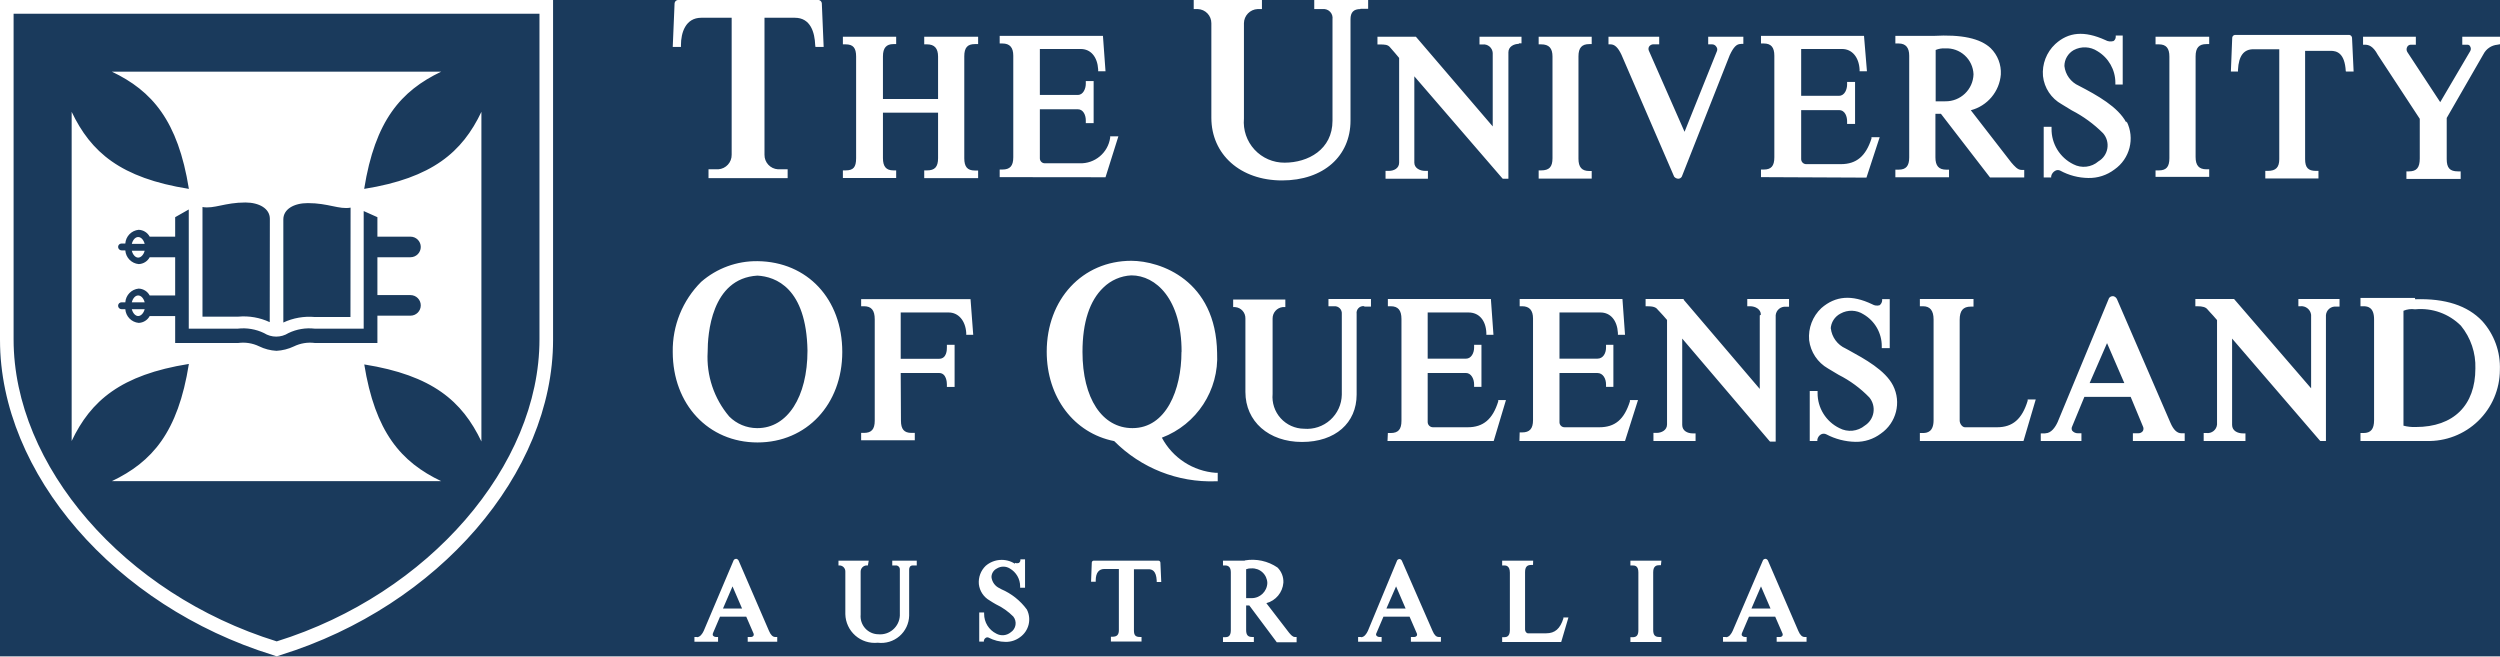
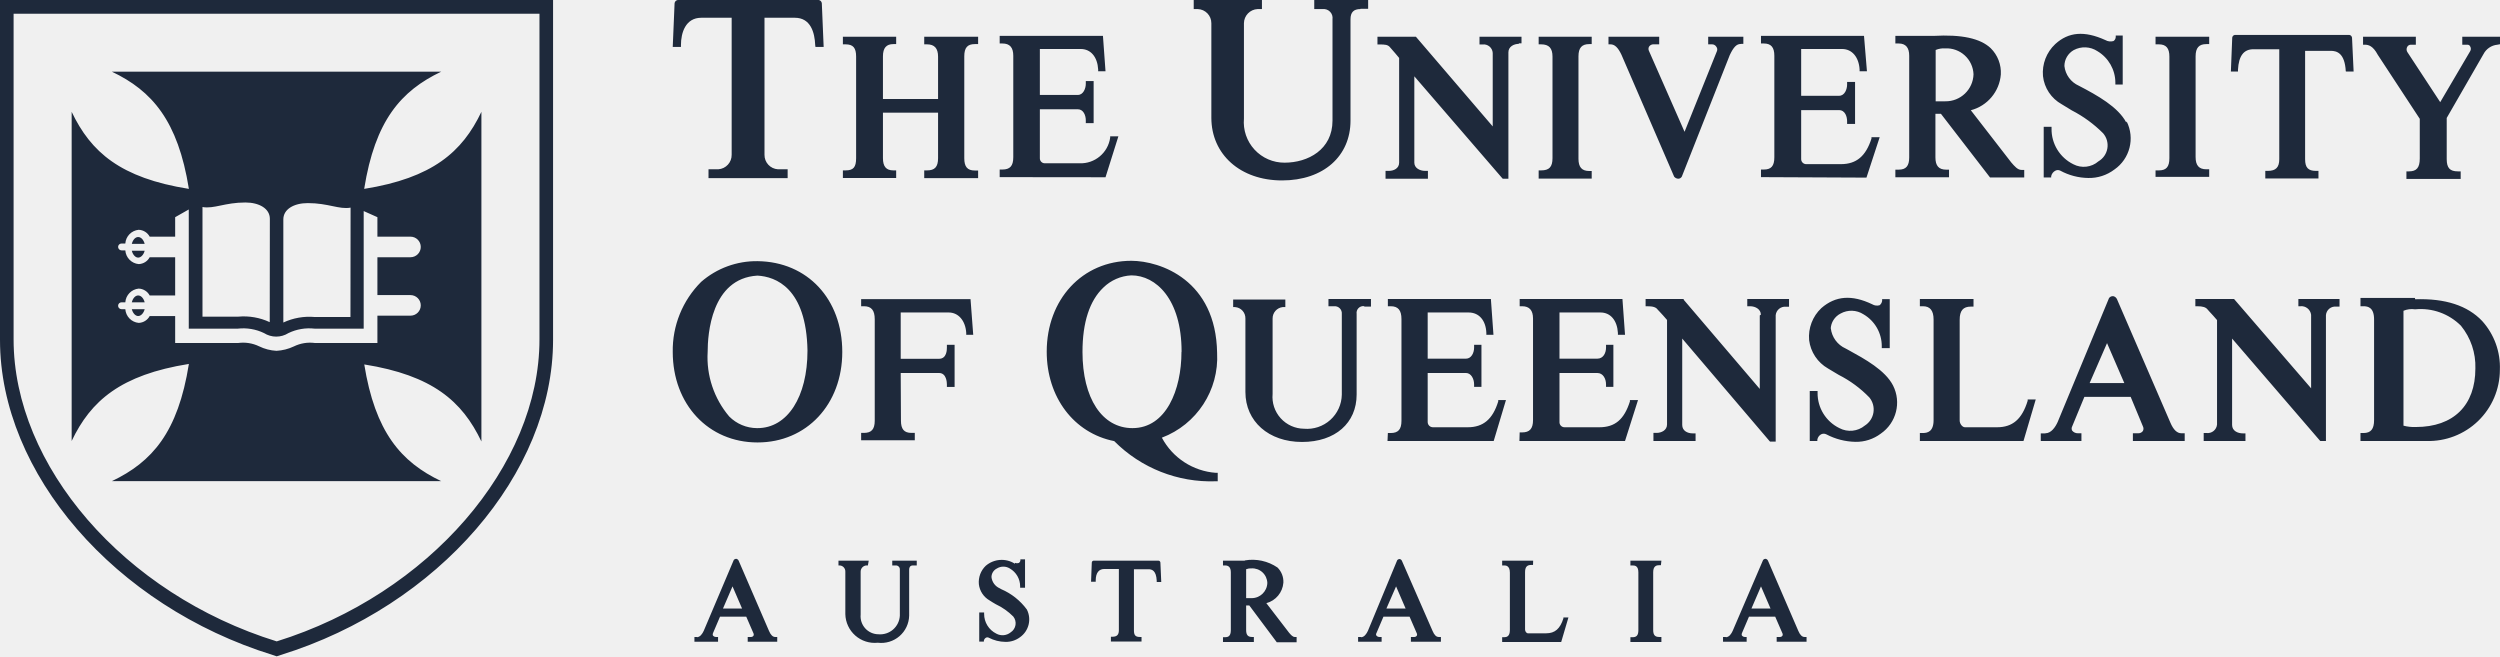
<svg xmlns="http://www.w3.org/2000/svg" viewBox="0 0 204.09 53.58">
-   <rect width="204.09" height="53.58" fill="#1a3a5c" />
  <defs>
-     <style>.mono-white{fill:#fff;}</style>
+     <style>.mono-white{fill:#1E293B;}</style>
  </defs>
  <path class="mono-white" d="M379.88,421.41h-3.11V422h.15c.46,0,.71.08.86.28l.17.19c.19.2.35.38.59.66v8.53a.77.77,0,0,1-.86.69h-.23V433h3.41v-.62h-.2c-.44,0-.89-.21-.89-.69v-7.05l7.15,8.31.05.05h.46V422.73a.76.76,0,0,1,.84-.7h.27v-.62h-3.36V422h.16a.8.8,0,0,1,.88.7v6l-6.29-7.29Zm-39.35,25.27.78-1.81.78,1.81ZM338.44,449h-.23v.39h1.93V449H340a.32.32,0,0,1-.25-.12.23.23,0,0,1,0-.18l.58-1.36h2.14l.59,1.36a.22.22,0,0,1,0,.2.24.24,0,0,1-.19.1h-.28v.39h2.44V449h-.17c-.19,0-.36-.16-.5-.49l-2.48-5.74a.28.28,0,0,0-.18-.15.26.26,0,0,0-.22.1L339,448.5c-.11.24-.29.52-.56.52m-5.26-6.25h-2.53v.39h.18c.22,0,.47.06.47.57v4.72c0,.4-.14.57-.47.57h-.18v.39h2.53V449H333c-.35,0-.49-.17-.49-.57v-4.72c0-.51.28-.57.49-.57h.14ZM321.59,433h8.62l1.06-3.34h-.66l0,.11c-.47,1.48-1.22,2.11-2.5,2.11h-2.84a.41.41,0,0,1-.41-.43v-4h3.09c.47,0,.71.47.71.93v.2h.6v-3.43h-.6v.23c0,.43-.22.9-.71.9h-3.09v-3.77h3.35c.81,0,1.36.64,1.42,1.67v.15h.58l-.21-2.92h-8.39V422h.2c.6,0,.89.34.89,1v8.3c0,.7-.28,1-.89,1h-.2Zm1.12,9.77h-2.53v.39h.16c.12,0,.47,0,.47.59v4.69c0,.52-.27.58-.47.58h-.16v.39H325l.59-2h-.41l0,.07c-.26.84-.69,1.22-1.4,1.22h-1.5c-.11,0-.23-.15-.23-.3v-4.69c0-.41.15-.59.5-.59h.15ZM310.82,433h8.67l1-3.34h-.63l0,.11c-.45,1.46-1.23,2.11-2.49,2.11h-2.82a.43.43,0,0,1-.45-.43v-4h3.13c.41,0,.66.47.66.93v.2h.6v-3.43h-.6v.23c0,.43-.23.9-.66.9h-3.13v-3.77h3.34c.85,0,1.41.64,1.45,1.67v.15h.58l-.21-2.92h-8.41V422h.23c.61,0,.88.33.88,1.05v8.3c0,.71-.27,1-.88,1h-.23Zm-.09,13.68.79-1.81.78,1.81ZM308.65,449h-.23v.39h1.92V449h-.19a.31.31,0,0,1-.24-.12.17.17,0,0,1,0-.18l.58-1.36h2.13l.59,1.36a.22.22,0,0,1,0,.2.26.26,0,0,1-.2.1h-.28v.39h2.45V449H315c-.2,0-.36-.16-.5-.49L312,442.79a.25.25,0,0,0-.17-.15.24.24,0,0,0-.22.1l-2.39,5.76c-.11.24-.3.52-.56.52m-9.38-5.55a1,1,0,0,1,.43-.07,1.23,1.23,0,0,1,1.3,1.19,1.28,1.28,0,0,1-1.3,1.24h-.43Zm-.11-.7h-1.78v.39h.17c.31,0,.47.18.47.57v4.72c0,.51-.25.57-.47.57h-.17v.39h2.52V449h-.15c-.34,0-.48-.17-.48-.57v-2h.26l2.24,3h1.62V449h-.15c-.17,0-.31-.17-.46-.34l-1.86-2.42a1.88,1.88,0,0,0,1.39-1.67h0a1.63,1.63,0,0,0-.48-1.24,3.64,3.64,0,0,0-2.67-.58m-12.49.15-.06,1.59H287v-.1c0-.64.27-.94.7-.94h1.19v5c0,.37-.16.53-.52.53h-.13v.39h2.5V449h-.13c-.36,0-.49-.14-.49-.53v-5h1.18c.29,0,.64.1.68.94v.1h.37l-.07-1.59a.17.17,0,0,0-.15-.15h-5.3a.16.16,0,0,0-.15.15m-15.6-15.47h3.13c.61,0,.64.78.64.93v.21h.63v-3.44h-.63v.23c0,.15,0,.91-.64.91h-3.13v-3.78H275c.79,0,1.37.67,1.43,1.67v.15H277l-.22-2.91h-8.93V422h.23c.61,0,.88.33.88,1.07v8.27c0,.71-.27,1-.88,1h-.23v.6h4.38v-.6h-.27c-.6,0-.86-.3-.86-1Zm-2.61,15.32H266v.39h.11a.49.49,0,0,1,.45.51v3.47a2.4,2.4,0,0,0,2.65,2.33,2.28,2.28,0,0,0,2.56-2.21V443.5c0-.16.06-.34.31-.34h.31v-.39h-2v.39h.28a.32.32,0,0,1,.34.34v3.76a1.61,1.61,0,0,1-1.75,1.52,1.47,1.47,0,0,1-1.45-1.61v-3.5a.51.51,0,0,1,.45-.51h.14Zm-11.9,3.91.78-1.81.78,1.81ZM254.47,449h-.23v.39h1.93V449H256a.32.32,0,0,1-.25-.12.23.23,0,0,1,0-.18l.58-1.36h2.14l.59,1.36a.22.22,0,0,1,0,.2.24.24,0,0,1-.19.1h-.28v.39H261V449h-.17c-.19,0-.36-.16-.5-.49l-2.48-5.74a.28.28,0,0,0-.18-.15.26.26,0,0,0-.22.1L255,448.5c-.11.24-.3.52-.57.52m-46.12-27.34h1.05c-.08-.32-.29-.56-.53-.56s-.44.24-.52.56m1.05.56h-1.05c.08.32.29.56.52.56s.45-.24.53-.56m-1.05-5.33h1.05c-.08-.32-.29-.56-.53-.56s-.44.24-.52.56m1.05.56h-1.05c.08.32.29.56.52.56s.45-.24.53-.56M223.25,425a3,3,0,0,0-1.71.28,3.79,3.79,0,0,1-1.42.36,3.65,3.65,0,0,1-1.42-.37A3,3,0,0,0,217,425h-5.15V422.8h-2.08a1.06,1.06,0,0,1-.9.56,1.21,1.21,0,0,1-1.09-1.12h-.31a.28.28,0,1,1,0-.56h.31a1.21,1.21,0,0,1,1.09-1.12,1.06,1.06,0,0,1,.9.56h2.08V418h-2.08a1.06,1.06,0,0,1-.9.56,1.21,1.21,0,0,1-1.09-1.12h-.31a.29.29,0,0,1-.28-.28.28.28,0,0,1,.28-.28h.31a1.21,1.21,0,0,1,1.09-1.12,1.06,1.06,0,0,1,.9.56h2.08v-1.59l1.11-.63v9.73h4a3.91,3.91,0,0,1,2.14.36,1.87,1.87,0,0,0,2,0,3.91,3.91,0,0,1,2.14-.36h4v-9.6l1.12.5v1.59h2.7a.84.84,0,1,1,0,1.68h-2.7v3.09h2.7a.84.84,0,1,1,0,1.68h-2.7V425Zm2.91-2.12h-2.91a5,5,0,0,0-2.57.45v-8.42c0-.83.86-1.33,2-1.33,1.67,0,2.57.54,3.49.37Zm-6.59.42a5,5,0,0,0-2.57-.45h-2.92V413.9c.93.17,1.83-.37,3.5-.37,1.13,0,2,.5,2,1.33Zm7.71,3.45c5.58.89,8,3,9.57,6.29h0V406.13h0c-1.56,3.28-4,5.4-9.57,6.29.89-5.58,3-8,6.29-9.57H206.68c3.28,1.56,5.4,4,6.29,9.57-5.59-.89-8-3-9.57-6.29h0V433h0c1.56-3.28,4-5.4,9.57-6.29-.89,5.59-3,8-6.29,9.57h26.89c-3.28-1.56-5.4-4-6.29-9.57m14.31-2c0,10.28-9,20.77-21.45,24.65-12.51-3.88-21.48-14.37-21.48-24.65V398.12h42.93Zm1.11,0V397H197.55v27.75c0,10.9,9.36,21.72,22.26,25.72l.33.11.33-.11c12.88-4,22.23-14.83,22.23-25.72m21.42-23.92h.67l-.15-3.56a.3.3,0,0,0-.25-.27H252.88a.3.3,0,0,0-.26.27l-.15,3.56h.67v-.15c0-1,.37-2.23,1.66-2.23h2.48v11.18a1.17,1.17,0,0,1-1.09,1.19h-.8v.72h6.46v-.72h-.79a1.17,1.17,0,0,1-1.1-1.19V398.45h2.48c1.29,0,1.62,1.21,1.66,2.23Zm-.65,24.79c0,3.79-1.64,6.33-4.08,6.33h-.05a3.21,3.21,0,0,1-2.26-.95,7.47,7.47,0,0,1-1.76-5.27c0-1.41.28-6,4.06-6.23,1.49.08,4,1,4.09,6.12m2.84.11c0-4.31-2.84-7.36-6.91-7.41a6.87,6.87,0,0,0-4.61,1.69,7.9,7.9,0,0,0-2.32,5.72c0,4.28,2.91,7.39,6.92,7.39s6.92-3.11,6.92-7.39M273,411.54h4.4v-.62h-.27c-.61,0-.86-.31-.86-1V401.6c0-.71.26-1,.86-1h.27V400H273v.62h.23c.61,0,.9.33.9,1v3.46h-4.5V401.6c0-.69.28-1,.85-1h.23V400h-4.35v.62h.22c.62,0,.86.29.86,1v8.29c0,.75-.23,1-.86,1h-.22v.62h4.35v-.62h-.23c-.59,0-.85-.32-.85-1v-3.71h4.5v3.71c0,.72-.27,1-.9,1H273Zm7.4,31.48a2,2,0,0,0-2.38.17,1.85,1.85,0,0,0-.56,1.5,1.76,1.76,0,0,0,.88,1.33c.16.11.34.21.51.31a5.06,5.06,0,0,1,1.42,1,.88.88,0,0,1-.21,1.29,1.05,1.05,0,0,1-1.17.11,1.79,1.79,0,0,1-1-1.62V447h-.4v2.38h.38v-.08a.34.34,0,0,1,.17-.24.24.24,0,0,1,.23,0,3,3,0,0,0,1.36.34,1.9,1.9,0,0,0,1.19-.38,1.78,1.78,0,0,0,.56-2.26,5.07,5.07,0,0,0-2.09-1.66l-.12-.07a1.13,1.13,0,0,1-.68-.92.79.79,0,0,1,.44-.7,1,1,0,0,1,1.06,0,1.68,1.68,0,0,1,.84,1.46v.11h.4v-2.32h-.38l0,.09a.29.29,0,0,1-.11.2.46.46,0,0,1-.33,0m7.39-31.48,1.05-3.34h-.67l0,.11a2.43,2.43,0,0,1-2.5,2.09h-2.84a.4.4,0,0,1-.4-.41v-4h3.1c.44,0,.65.47.65.9v.23h.64v-3.43h-.64v.22c0,.38-.2.91-.65.91h-3.1V401h3.34c.81,0,1.36.64,1.42,1.67v.15h.6l-.21-2.89h-8.43v.62h.22c.61,0,.89.33.89,1v8.29c0,.71-.27,1-.89,1h-.22v.62ZM294,425.73c0,3.09-1.25,6.22-4,6.22-2.48,0-4.08-2.44-4.08-6.22,0-2.43.59-4.19,1.7-5.25a3.51,3.51,0,0,1,2.29-1h0c2,0,4.1,1.93,4.1,6.23m2.9.1c-.09-5.94-4.62-7.51-7-7.52h0c-4,0-6.91,3.15-6.91,7.42,0,3.72,2.22,6.65,5.51,7.3a11.13,11.13,0,0,0,8.29,3.28h.16v-.69h-.15a5.44,5.44,0,0,1-4.41-2.87,7,7,0,0,0,4.51-6.92m11.7-28.09h.63V397h-4.4v.74h.7a.73.73,0,0,1,.79.83v8.28c0,2.36-2,3.43-3.91,3.43a3.31,3.31,0,0,1-3.32-3.6V398.9a1.17,1.17,0,0,1,1.12-1.16h.35V397H295v.74h.33a1.15,1.15,0,0,1,1.11,1.16v7.71c0,3,2.37,5.12,5.77,5.12s5.59-2,5.59-4.88v-8.28c0-.57.26-.83.81-.83m.35,24.29h.51v-.62H306V422h.46a.58.58,0,0,1,.63.63v6.59A2.84,2.84,0,0,1,304,432a2.6,2.6,0,0,1-2.56-2.84V423a.93.93,0,0,1,.82-.93h.22v-.62h-4.26v.47l0,.15h.16a.91.91,0,0,1,.84.93V429c0,2.4,1.9,4.08,4.62,4.08s4.46-1.55,4.46-3.87v-6.59a.55.55,0,0,1,.58-.63m12.65-21.45h.23V400h-3.43v.63h.25a.74.74,0,0,1,.83.69v6L313.14,400H310v.63h.16c.44,0,.7,0,.9.27l.4.46.31.37v8.55c0,.46-.43.67-.83.67h-.28v.64h3.46v-.64h-.23c-.43,0-.88-.23-.88-.67v-7.05l7.17,8.31.05.05h.46V401.27c0-.46.44-.69.86-.69m1.61,11h4.33v-.62h-.2c-.61,0-.88-.32-.88-1V401.6c0-.7.28-1,.88-1h.2V400h-4.33v.62h.2c.65,0,.93.32.93,1v8.29c0,.72-.27,1-.93,1h-.2Zm16.55-11h.16V400H337v.62h.32a.4.4,0,0,1,.34.19.36.36,0,0,1,.06.35l-2.65,6.6-2.9-6.59a.38.38,0,0,1,0-.36.43.43,0,0,1,.31-.19H333V400h-4.14v.62h.16c.35,0,.62.26.9.85l4.3,9.95,0,0a.45.45,0,0,0,.34.17h0a.33.33,0,0,0,.29-.18l3.91-9.91c.31-.66.56-.91.89-.91m1.56,22.16v6L335,421.47l0-.06h-3.11V422H332c.48,0,.73.07.88.28l.17.18c.19.2.35.38.59.66v8.53c0,.47-.45.69-.86.69h-.25V433h3.44v-.62h-.23c-.43,0-.86-.21-.86-.69v-7.05L342,433l.05.05h.46V422.73a.77.77,0,0,1,.84-.69h.25v-.63h-3.41V422h.23c.44,0,.88.25.88.69m8.62-11.19L351,408.2h-.67l0,.11c-.46,1.44-1.23,2.09-2.5,2.09H345a.41.41,0,0,1-.41-.41v-4h3.09c.52,0,.66.57.66.9v.23h.65v-3.43h-.65v.22c0,.35-.18.91-.66.91h-3.09V401h3.34c.81,0,1.37.66,1.43,1.67v.15h.6l-.24-2.89h-8.41v.62h.23c.6,0,.86.32.86,1v8.29c0,.72-.26,1-.86,1h-.23v.62ZM347,423.85a1.48,1.48,0,0,1,.8-1.25,1.82,1.82,0,0,1,1.88.06,3,3,0,0,1,1.49,2.6v.16h.65v-4h-.62l0,.13a.53.53,0,0,1-.21.37.76.76,0,0,1-.6-.08c-1.67-.8-3-.69-4.15.31a3.21,3.21,0,0,0-1,2.62,3.1,3.1,0,0,0,1.54,2.31l.87.52a9.37,9.37,0,0,1,2.51,1.85,1.55,1.55,0,0,1-.37,2.29,1.88,1.88,0,0,1-2.08.21,3.17,3.17,0,0,1-1.78-2.88v-.15h-.64V433h.62l0-.11a.62.62,0,0,1,.3-.43.47.47,0,0,1,.44,0,5.3,5.3,0,0,0,2.37.61,3.33,3.33,0,0,0,2.07-.67,3.08,3.08,0,0,0,1-3.93c-.64-1.25-2.3-2.16-3.63-2.89l-.24-.13a2.06,2.06,0,0,1-1.21-1.65m9.34-18.53h-.78v-4.19a1.73,1.73,0,0,1,.78-.13,2.2,2.2,0,0,1,2.31,2.11,2.27,2.27,0,0,1-2.31,2.21m3.66,6.22h2.79v-.62h-.23c-.31,0-.56-.3-.83-.61L358.44,406a3.29,3.29,0,0,0,2.45-2.92,2.8,2.8,0,0,0-.83-2.15c-.85-.8-2.38-1.13-4.67-1h-3.11v.62h.27c.58,0,.86.34.86,1v8.3c0,.7-.26,1-.86,1h-.27v.62h4.38v-.62h-.23c-.61,0-.88-.32-.88-1v-3.56H356ZM362.74,433l1-3.39h-.66l0,.11c-.46,1.5-1.23,2.16-2.5,2.16h-2.62c-.21,0-.43-.28-.43-.55v-8.22c0-.75.28-1.08.91-1.08h.22v-.62h-4.38V422h.25c.58,0,.87.35.87,1.08v8.22c0,.94-.5,1.05-.87,1.05h-.25V433Zm5.4-4.73,1.42-3.26,1.41,3.26Zm-3.62,4.11h-.37V433h3.32v-.63h-.3a.58.58,0,0,1-.46-.22.36.36,0,0,1,0-.33l1-2.42h3.78l1,2.41a.4.4,0,0,1,0,.37.44.44,0,0,1-.36.19h-.46V433h4.23v-.63h-.27c-.35,0-.65-.28-.9-.87l-4.36-10.08a.43.43,0,0,0-.29-.24.37.37,0,0,0-.36.16l-4.19,10.11c-.19.42-.53.92-1,.92m6.6-25.37c-.67-1.27-2.35-2.21-3.87-3a2,2,0,0,1-1.18-1.61,1.5,1.5,0,0,1,.76-1.3,1.89,1.89,0,0,1,1.94.09,3,3,0,0,1,1.46,2.56v.16h.6v-4h-.57l0,.13a.42.42,0,0,1-.18.32.85.85,0,0,1-.67-.08c-1.7-.77-3-.67-4.09.33a3.2,3.2,0,0,0-1,2.61,3,3,0,0,0,1.53,2.3l.82.5a10.21,10.21,0,0,1,2.56,1.87,1.51,1.51,0,0,1-.38,2.29,1.83,1.83,0,0,1-2.05.24,3.19,3.19,0,0,1-1.78-2.91v-.15h-.64v4.14H365l0-.11a.66.66,0,0,1,.35-.45.43.43,0,0,1,.39,0,4.93,4.93,0,0,0,2.29.6,3.4,3.4,0,0,0,2.13-.69,3.09,3.09,0,0,0,1-3.93m2.36,4.53h4.38v-.62h-.23c-.61,0-.88-.32-.88-1V401.6c0-.7.28-1,.88-1h.23V400h-4.38v.62h.27c.6,0,.86.32.86,1v8.29c0,.72-.26,1-.86,1h-.27Zm15.57-8.6h.6l-.13-2.76a.26.26,0,0,0-.22-.23H380a.25.25,0,0,0-.22.22l-.11,2.77h.58v-.15c.06-1.13.47-1.67,1.26-1.67h2.11V410c0,.66-.28.95-.93.95h-.21v.62h4.34v-.62h-.21c-.63,0-.88-.27-.88-.95v-8.85h2.09c.49,0,1.15.17,1.23,1.67Zm5.64,19.41a4.64,4.64,0,0,1,3.72,1.34,5.25,5.25,0,0,1,1.18,3.49c0,3-1.77,4.78-4.87,4.78a3.41,3.41,0,0,1-1-.11v-9.38a1.76,1.76,0,0,1,.93-.12m0-.93h-4.44V422h.25c.37,0,.86.11.86,1.07v8.23c0,.72-.26,1.05-.86,1.05h-.25V433h5.38a5.82,5.82,0,0,0,6-5.8,5.63,5.63,0,0,0-1.45-4c-1.19-1.25-3-1.85-5.46-1.77m6.92-20.82V400h-3.08v.65H399a.24.24,0,0,1,.21.15.37.37,0,0,1,0,.37l-2.45,4.17-2.69-4.1a.42.42,0,0,1,0-.42.33.33,0,0,1,.28-.17h.42V400h-4.31v.65h.15c.29,0,.66.09,1.05.82l3.43,5.23v3.24c0,.75-.26,1.05-.88,1.05H394v.62h4.43v-.62h-.23c-.65,0-.91-.28-.91-1v-3.36l3-5.21a1.43,1.43,0,0,1,1.14-.77Z" transform="translate(-197.55 -397)" />
</svg>
